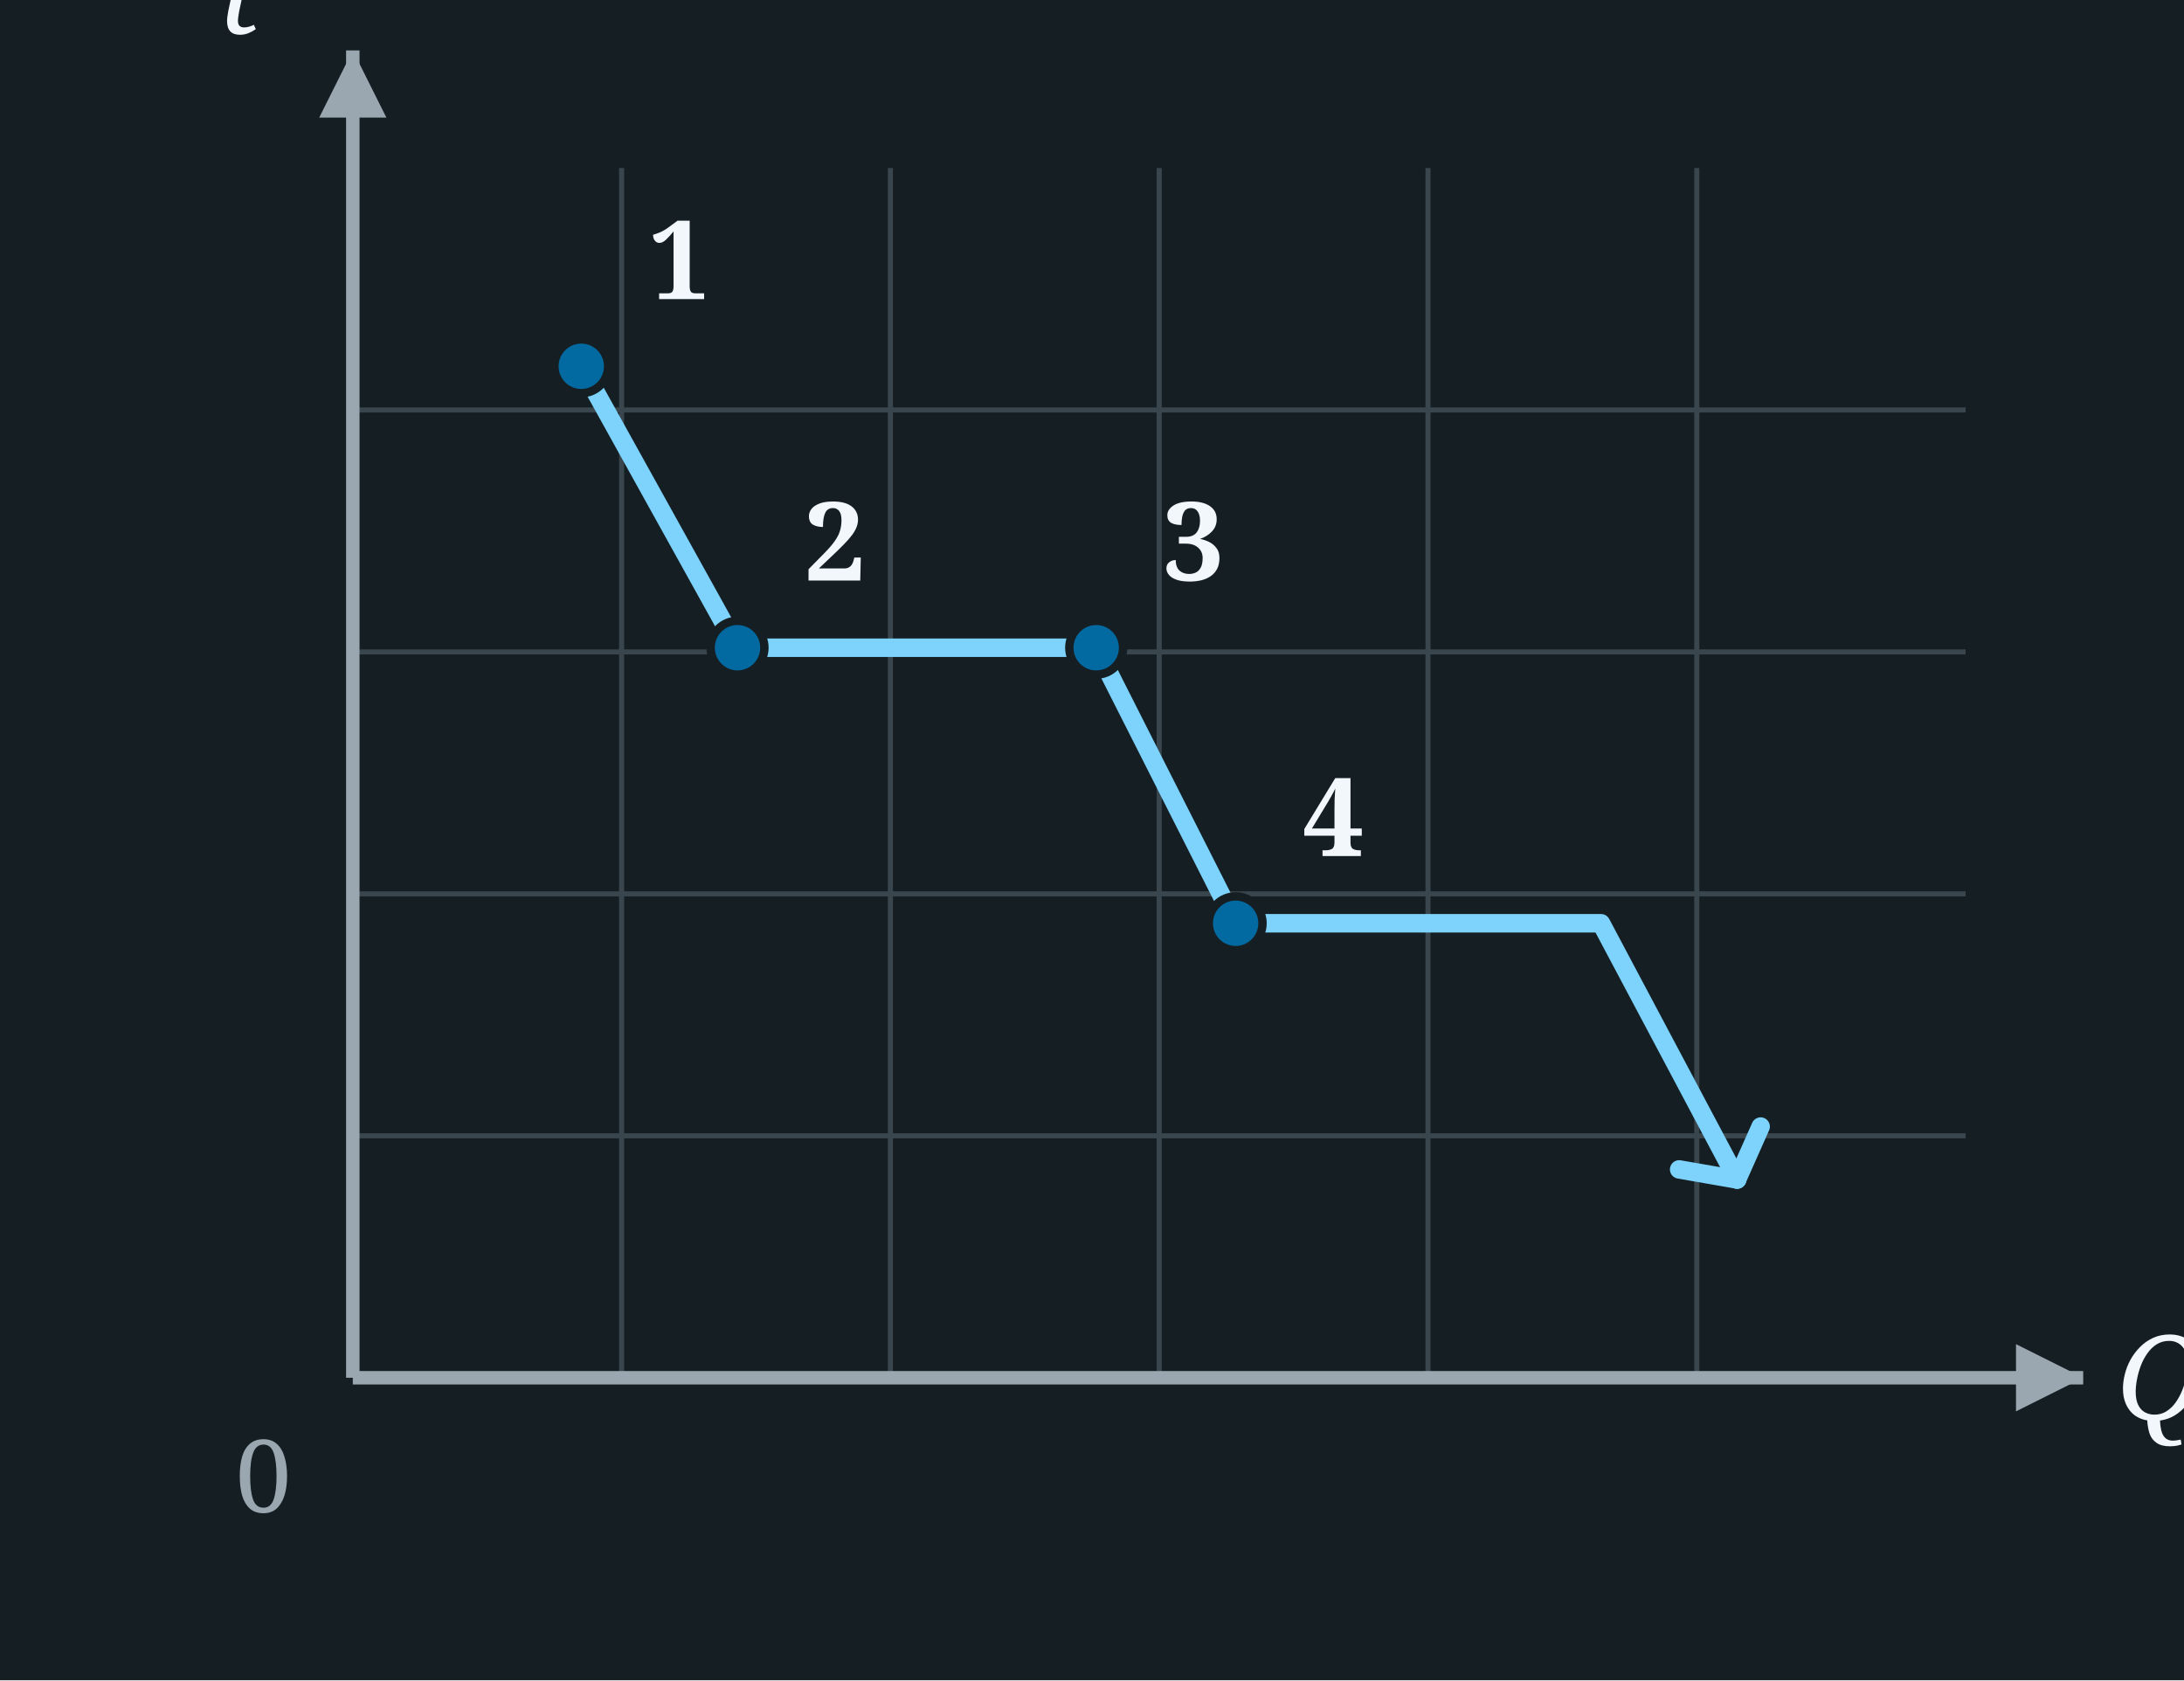
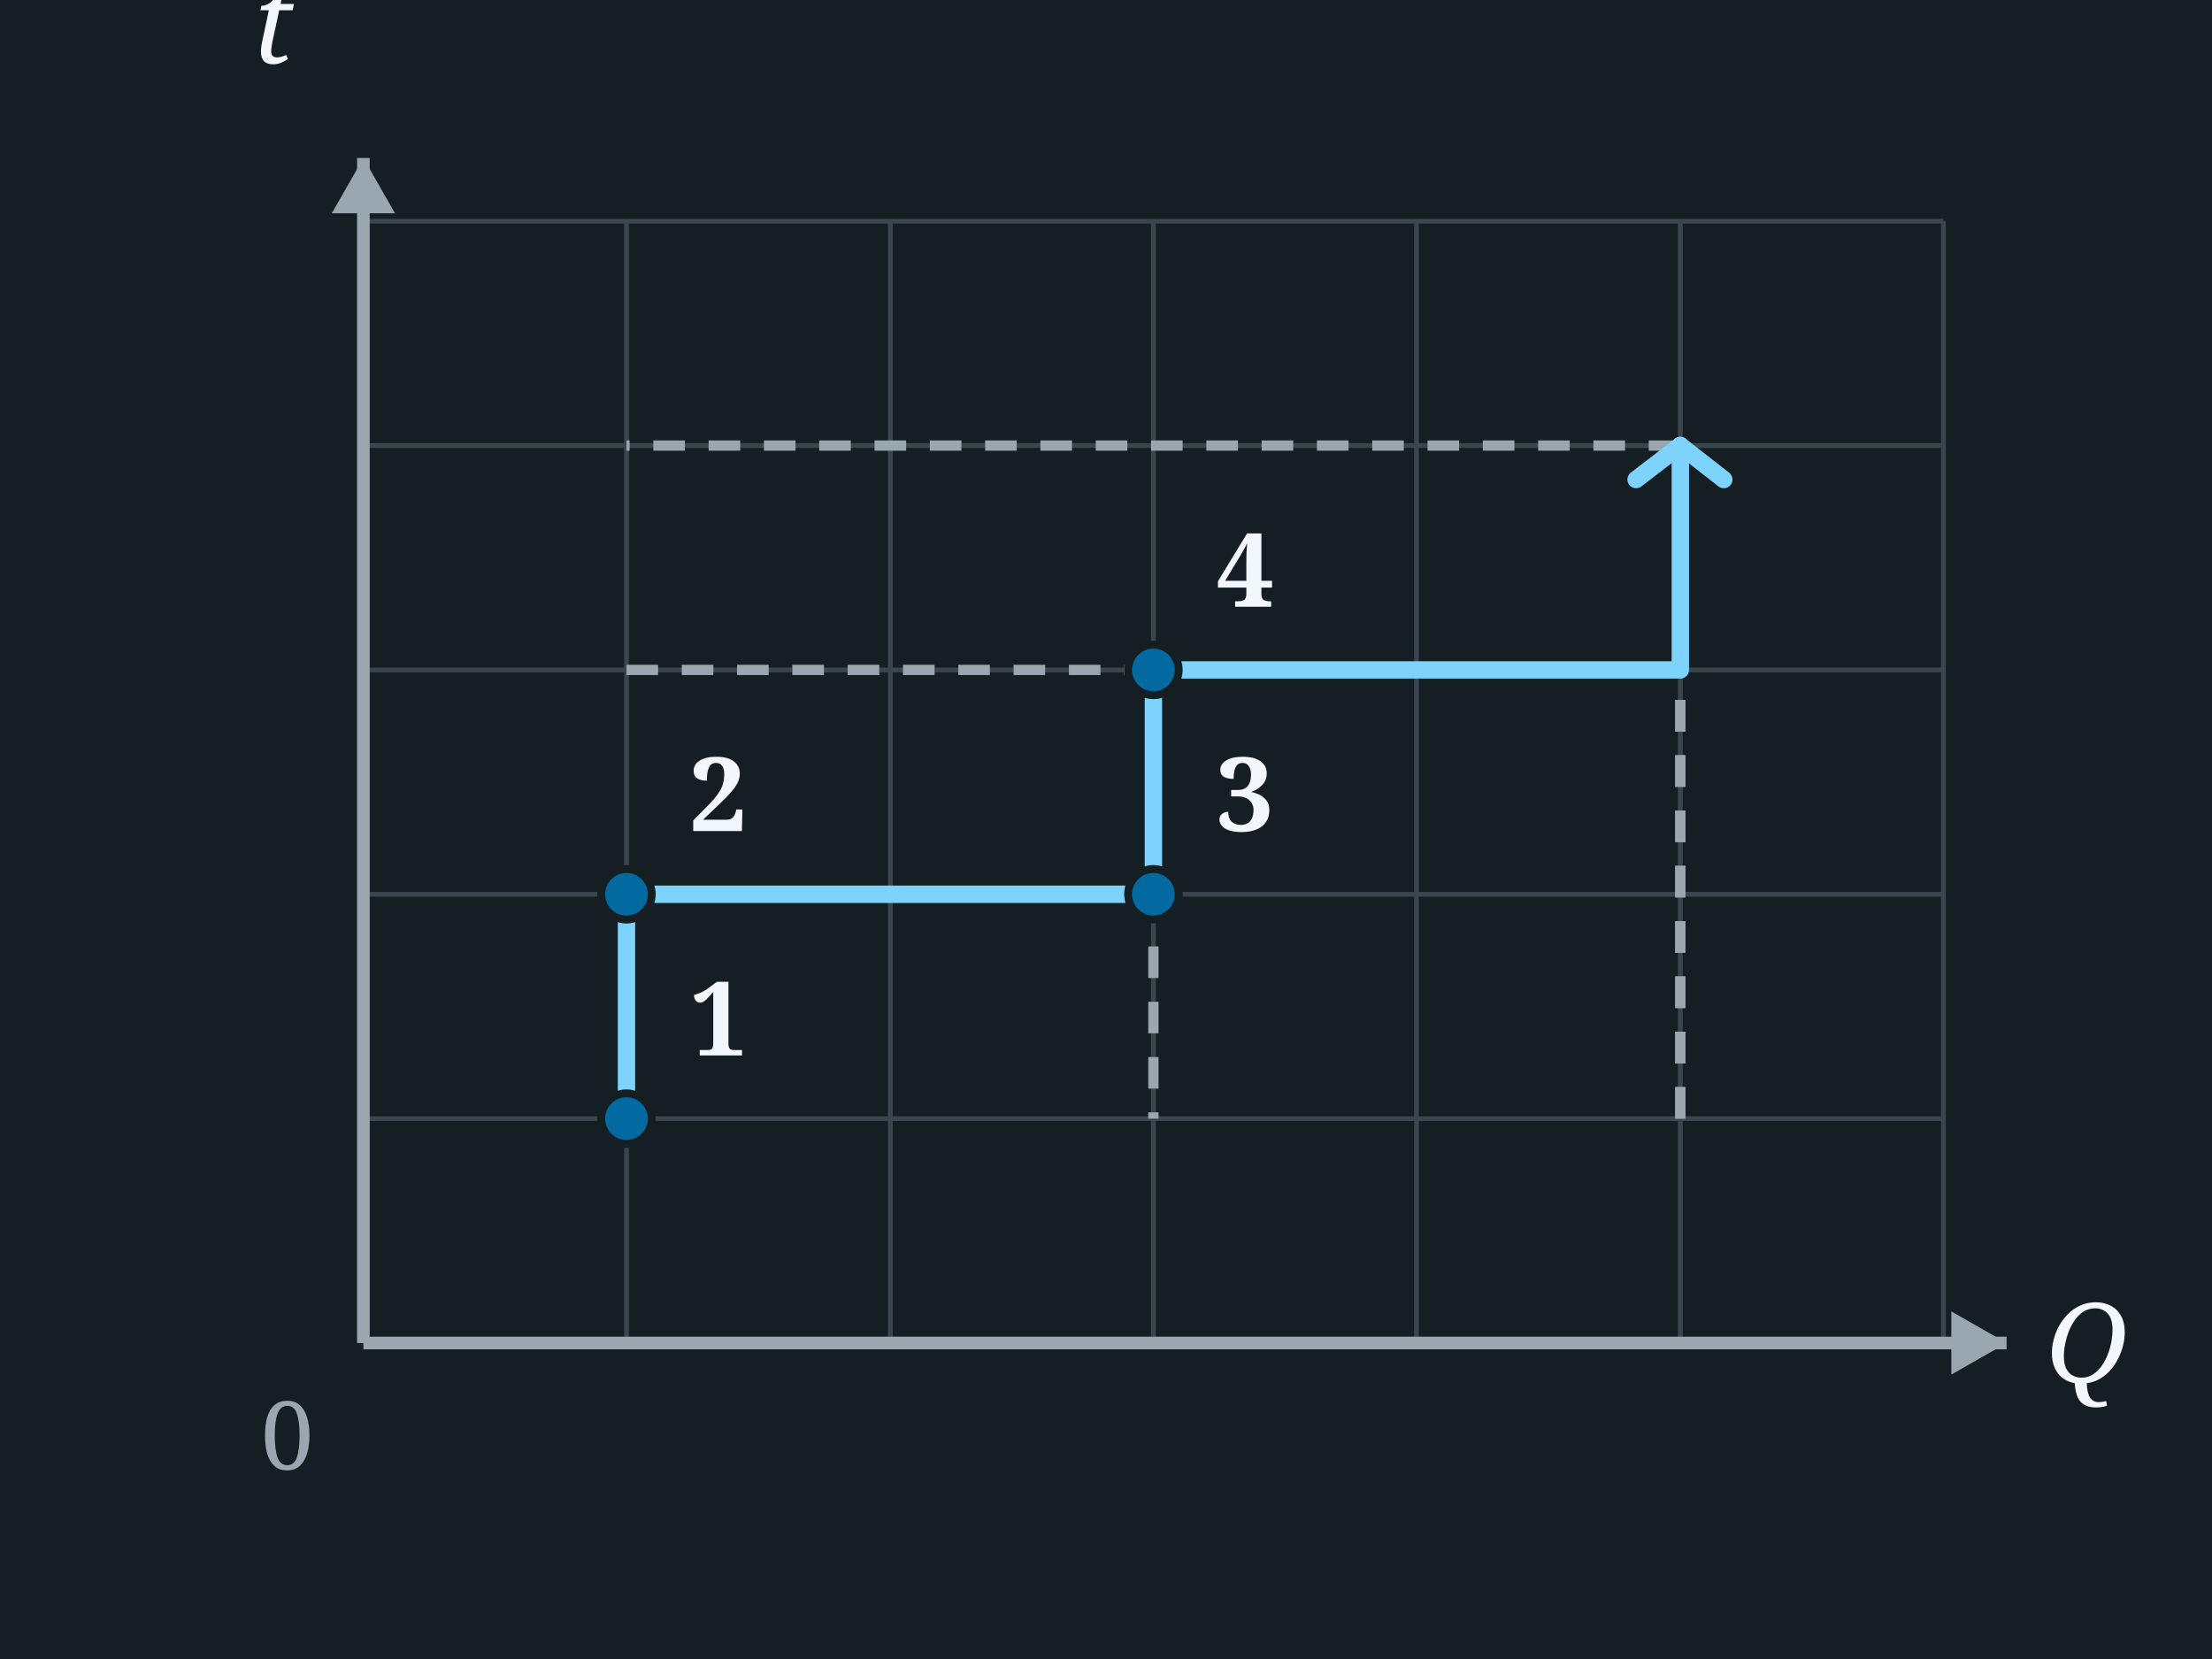
- <svg xmlns="http://www.w3.org/2000/svg" viewBox="0 0 260 200" width="260" height="200">
-   <rect x="0" y="0" width="260" height="200" fill="#151F23" />
-   <g>
-     <rect x="0" y="0" width="260" height="200" fill="#151F23" />
-     <line x1="74.0" y1="20" x2="74.0" y2="164" stroke="#3A464E" stroke-width="0.6" />
-     <line x1="106.0" y1="20" x2="106.0" y2="164" stroke="#3A464E" stroke-width="0.6" />
-     <line x1="138.0" y1="20" x2="138.0" y2="164" stroke="#3A464E" stroke-width="0.6" />
-     <line x1="170.0" y1="20" x2="170.0" y2="164" stroke="#3A464E" stroke-width="0.6" />
-     <line x1="202.0" y1="20" x2="202.0" y2="164" stroke="#3A464E" stroke-width="0.6" />
-     <line x1="42" y1="48.8" x2="234" y2="48.8" stroke="#3A464E" stroke-width="0.6" />
-     <line x1="42" y1="77.6" x2="234" y2="77.6" stroke="#3A464E" stroke-width="0.6" />
-     <line x1="42" y1="106.4" x2="234" y2="106.4" stroke="#3A464E" stroke-width="0.6" />
-     <line x1="42" y1="135.2" x2="234" y2="135.2" stroke="#3A464E" stroke-width="0.6" />
-     <line x1="42" y1="164" x2="42" y2="6" stroke="#9AA7B0" stroke-width="1.6" />
-     <polygon points="38,14 46,14 42,6 " fill="#9AA7B0" />
-     <line x1="42" y1="164" x2="248" y2="164" stroke="#9AA7B0" stroke-width="1.6" />
-     <polygon points="240,160 240,168 248,164 " fill="#9AA7B0" />
-     <text x="252" y="169" font-family="Georgia, serif" font-style="italic" font-size="14" fill="#F2F7FB">Q</text>
-     <text x="26" y="4" font-family="Georgia, serif" font-style="italic" font-size="14" fill="#F2F7FB">t</text>
-     <text x="28" y="180" font-family="Georgia, serif" font-size="12" fill="#9AA7B0">0</text>
-     <path d="M 69.2,43.6 L 87.8,77.1 L 130.5,77.1 L 147.1,109.9 L 190.6,109.9 L 206.8,140.4" fill="none" stroke="#7dd3fc" stroke-width="2.2" stroke-linecap="round" stroke-linejoin="round" />
-     <line x1="206.8" y1="140.4" x2="209.6" y2="134.1" stroke="#7dd3fc" stroke-width="2.2" stroke-linecap="round" />
-     <line x1="206.8" y1="140.4" x2="199.9" y2="139.2" stroke="#7dd3fc" stroke-width="2.2" stroke-linecap="round" />
-     <circle cx="69.2" cy="43.6" r="3.2" fill="#0369a1" stroke="#151F23" stroke-width="1" />
-     <text x="77.2" y="35.6" font-family="Georgia, serif" font-size="13" fill="#F2F7FB" font-weight="bold">1</text>
-     <circle cx="87.8" cy="77.1" r="3.2" fill="#0369a1" stroke="#151F23" stroke-width="1" />
-     <text x="95.8" y="69.1" font-family="Georgia, serif" font-size="13" fill="#F2F7FB" font-weight="bold">2</text>
-     <circle cx="130.5" cy="77.1" r="3.2" fill="#0369a1" stroke="#151F23" stroke-width="1" />
-     <text x="138.5" y="69.1" font-family="Georgia, serif" font-size="13" fill="#F2F7FB" font-weight="bold">3</text>
-     <circle cx="147.1" cy="109.9" r="3.2" fill="#0369a1" stroke="#151F23" stroke-width="1" />
-     <text x="155.1" y="101.9" font-family="Georgia, serif" font-size="13" fill="#F2F7FB" font-weight="bold">4</text>
-   </g>
+ <svg xmlns="http://www.w3.org/2000/svg" viewBox="0 0 280 210" width="280" height="210">
+   <rect x="0" y="0" width="280" height="210" fill="#151F23" />
+   <rect x="0" y="0" width="280" height="210" fill="#151F23" />
+   <line x1="46.0" y1="28" x2="46.0" y2="170" stroke="#3A464E" stroke-width="0.6" />
+   <line x1="79.3" y1="28" x2="79.3" y2="170" stroke="#3A464E" stroke-width="0.6" />
+   <line x1="112.7" y1="28" x2="112.7" y2="170" stroke="#3A464E" stroke-width="0.6" />
+   <line x1="146.0" y1="28" x2="146.0" y2="170" stroke="#3A464E" stroke-width="0.6" />
+   <line x1="179.3" y1="28" x2="179.3" y2="170" stroke="#3A464E" stroke-width="0.6" />
+   <line x1="212.7" y1="28" x2="212.7" y2="170" stroke="#3A464E" stroke-width="0.6" />
+   <line x1="246.0" y1="28" x2="246.0" y2="170" stroke="#3A464E" stroke-width="0.6" />
+   <line x1="46" y1="28.0" x2="246" y2="28.0" stroke="#3A464E" stroke-width="0.6" />
+   <line x1="46" y1="56.4" x2="246" y2="56.4" stroke="#3A464E" stroke-width="0.6" />
+   <line x1="46" y1="84.8" x2="246" y2="84.8" stroke="#3A464E" stroke-width="0.6" />
+   <line x1="46" y1="113.2" x2="246" y2="113.2" stroke="#3A464E" stroke-width="0.6" />
+   <line x1="46" y1="141.6" x2="246" y2="141.6" stroke="#3A464E" stroke-width="0.6" />
+   <line x1="46" y1="170.0" x2="246" y2="170.0" stroke="#3A464E" stroke-width="0.6" />
+   <line x1="46" y1="170" x2="46" y2="20" stroke="#9AA7B0" stroke-width="1.6" />
+   <polygon points="42,27 50,27 46,20 " fill="#9AA7B0" />
+   <line x1="46" y1="170" x2="254" y2="170" stroke="#9AA7B0" stroke-width="1.6" />
+   <polygon points="247,166 247,174 254,170 " fill="#9AA7B0" />
+   <text x="259" y="175" font-family="Georgia, serif" font-style="italic" font-size="14" fill="#F2F7FB">Q</text>
+   <text x="32" y="8" font-family="Georgia, serif" font-style="italic" font-size="14" fill="#F2F7FB">t</text>
+   <text x="33" y="186" font-family="Georgia, serif" font-size="12" fill="#9AA7B0">0</text>
+   <line x1="212.7" y1="141.6" x2="212.7" y2="56.4" stroke="#9AA7B0" stroke-width="1.3" stroke-dasharray="4,3" />
+   <line x1="212.7" y1="56.4" x2="79.3" y2="56.4" stroke="#9AA7B0" stroke-width="1.3" stroke-dasharray="4,3" />
+   <line x1="212.7" y1="141.6" x2="212.7" y2="84.8" stroke="#9AA7B0" stroke-width="1.3" stroke-dasharray="4,3" />
+   <line x1="146.0" y1="84.8" x2="146.0" y2="141.6" stroke="#9AA7B0" stroke-width="1.3" stroke-dasharray="4,3" />
+   <line x1="79.3" y1="84.8" x2="146.0" y2="84.8" stroke="#9AA7B0" stroke-width="1.3" stroke-dasharray="4,3" />
+   <line x1="79.3" y1="113.2" x2="79.3" y2="141.6" stroke="#9AA7B0" stroke-width="1.3" stroke-dasharray="4,3" />
+   <line x1="79.3" y1="113.2" x2="79.3" y2="113.2" stroke="#9AA7B0" stroke-width="1.3" stroke-dasharray="4,3" />
+   <path d="M 79.3,141.6 L 79.3,113.2 L 146.0,113.2 L 146.0,84.8 L 212.7,84.8 L 212.7,56.4" fill="none" stroke="#7dd3fc" stroke-width="2.2" stroke-linecap="round" stroke-linejoin="round" />
+   <line x1="212.7" y1="56.4" x2="207.1" y2="60.7" stroke="#7dd3fc" stroke-width="2.2" stroke-linecap="round" />
+   <line x1="212.7" y1="56.4" x2="218.2" y2="60.7" stroke="#7dd3fc" stroke-width="2.2" stroke-linecap="round" />
+   <circle cx="79.3" cy="141.6" r="3.2" fill="#0369a1" stroke="#151F23" stroke-width="1" />
+   <text x="87.3" y="133.6" font-family="Georgia, serif" font-size="13" fill="#F2F7FB" font-weight="bold">1</text>
+   <circle cx="79.3" cy="113.2" r="3.2" fill="#0369a1" stroke="#151F23" stroke-width="1" />
+   <text x="87.3" y="105.2" font-family="Georgia, serif" font-size="13" fill="#F2F7FB" font-weight="bold">2</text>
+   <circle cx="146.0" cy="113.2" r="3.2" fill="#0369a1" stroke="#151F23" stroke-width="1" />
+   <text x="154.0" y="105.2" font-family="Georgia, serif" font-size="13" fill="#F2F7FB" font-weight="bold">3</text>
+   <circle cx="146.0" cy="84.8" r="3.2" fill="#0369a1" stroke="#151F23" stroke-width="1" />
+   <text x="154.0" y="76.8" font-family="Georgia, serif" font-size="13" fill="#F2F7FB" font-weight="bold">4</text>
</svg>
